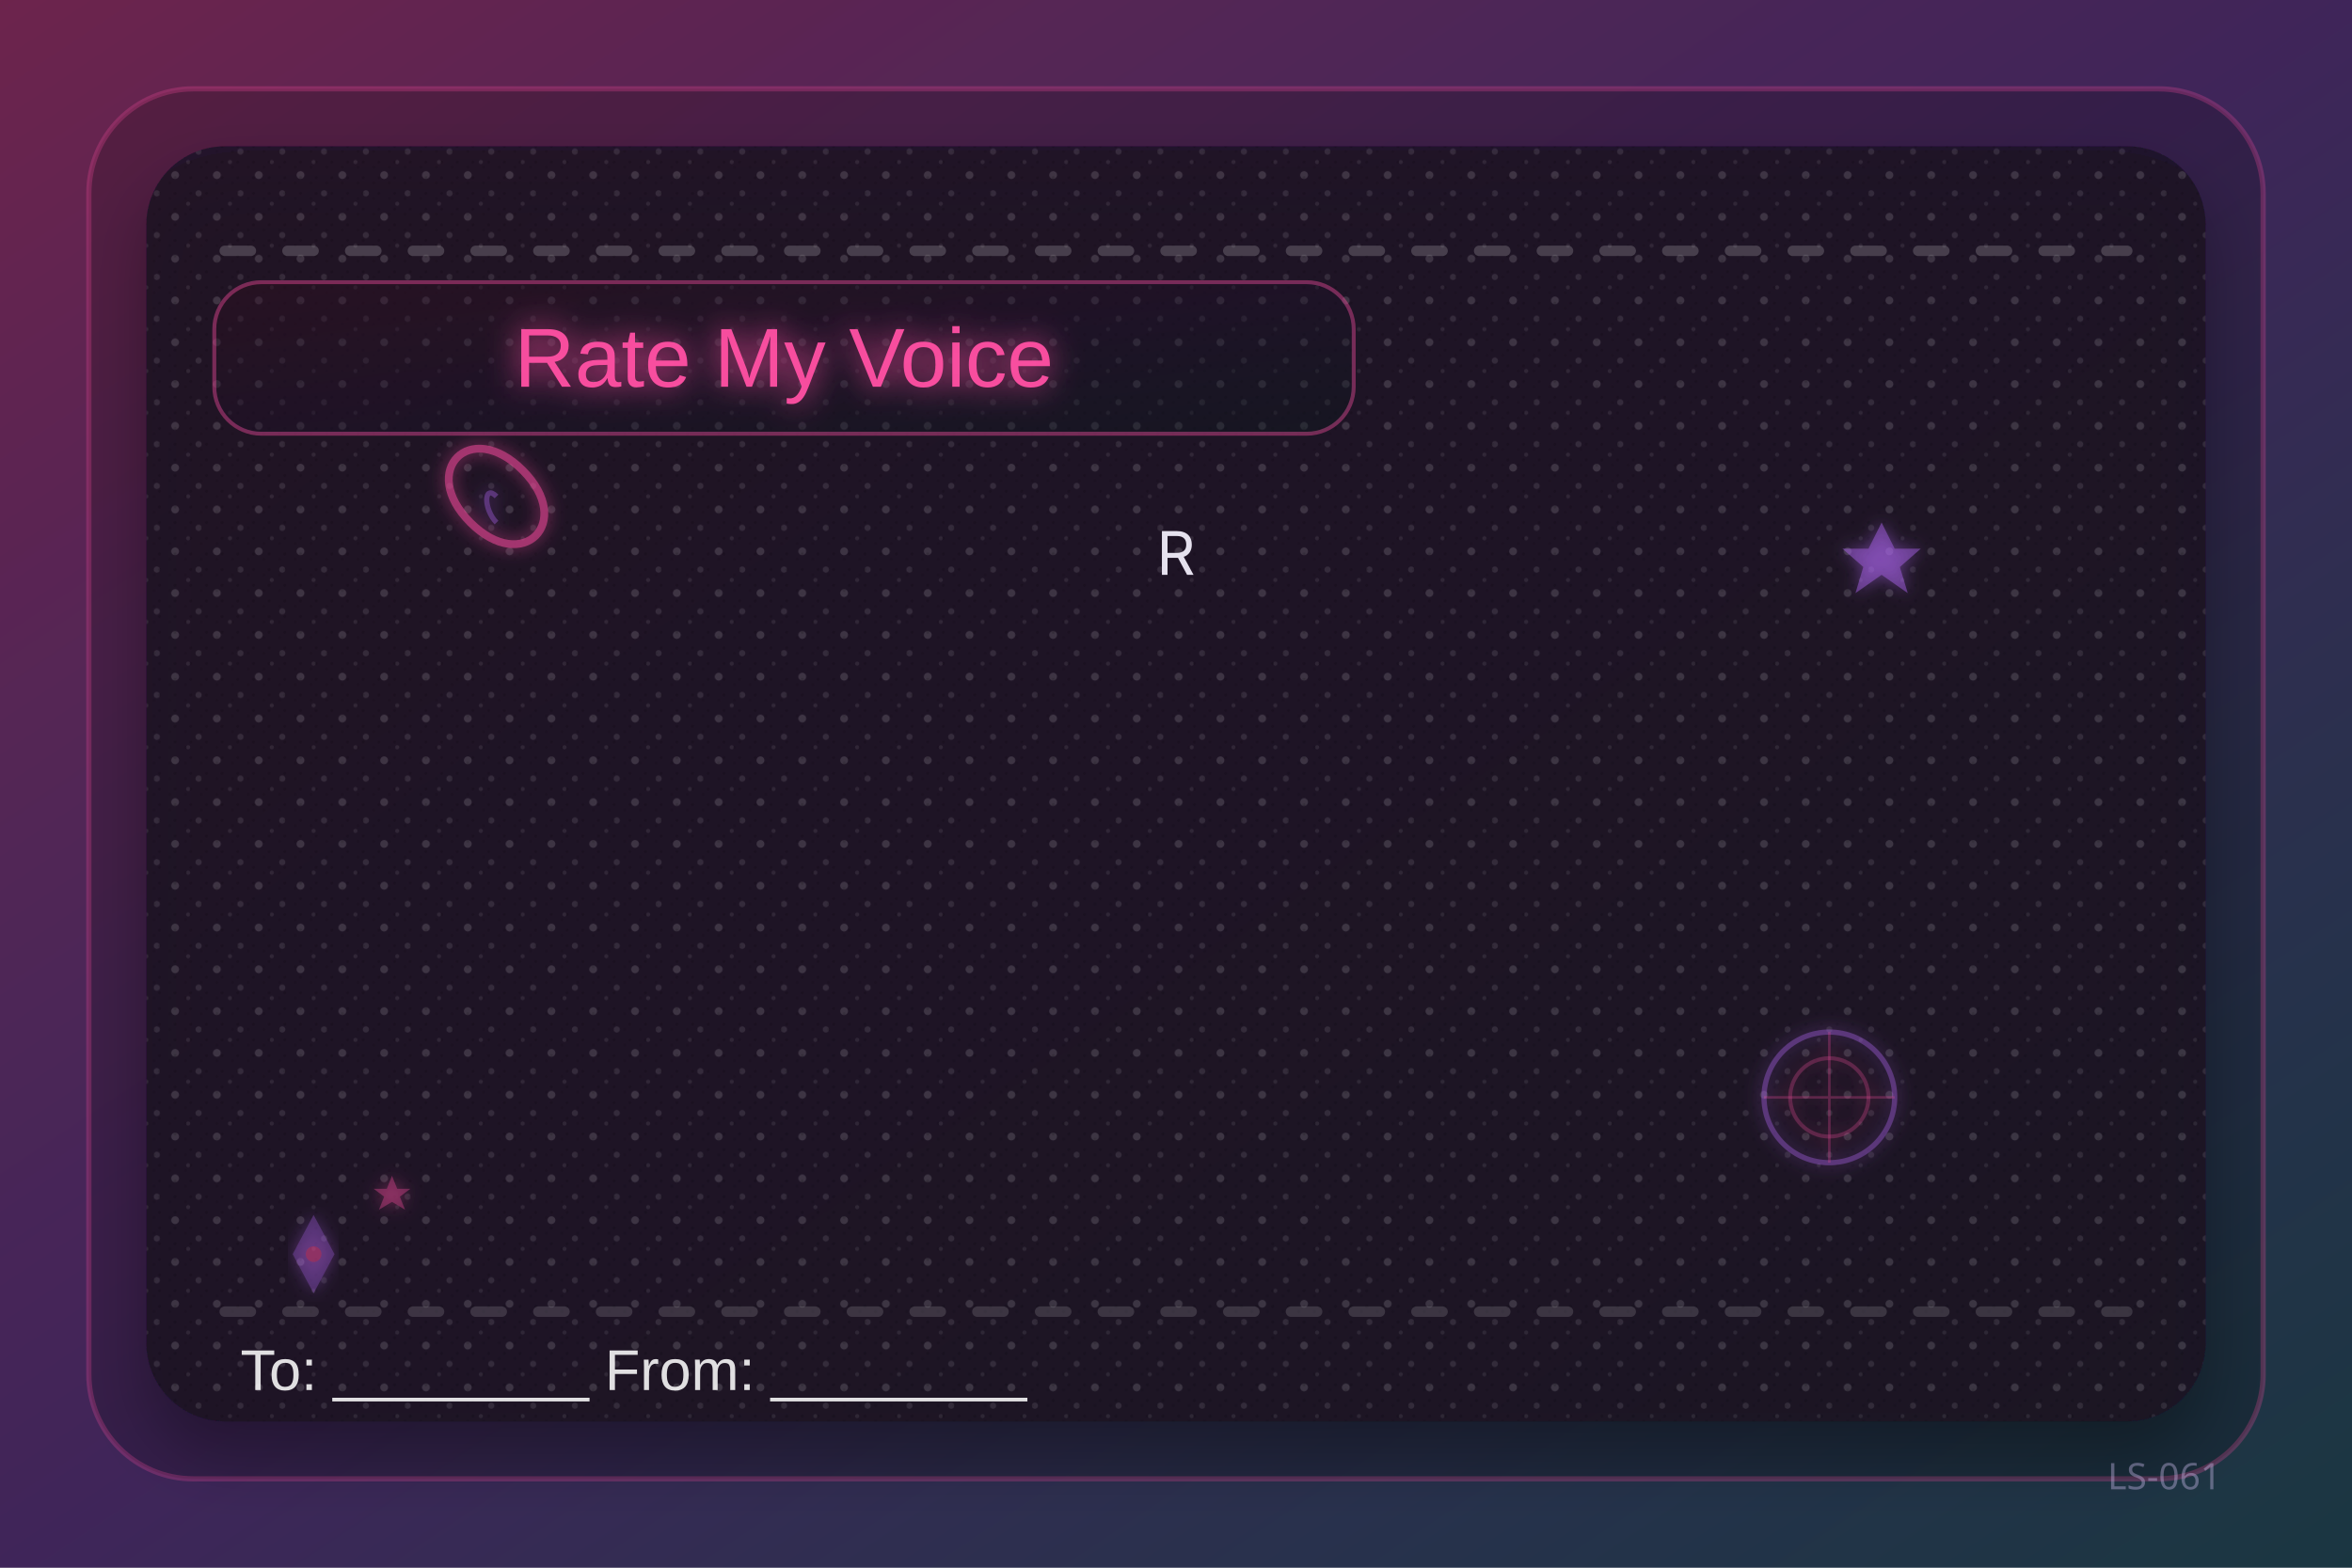
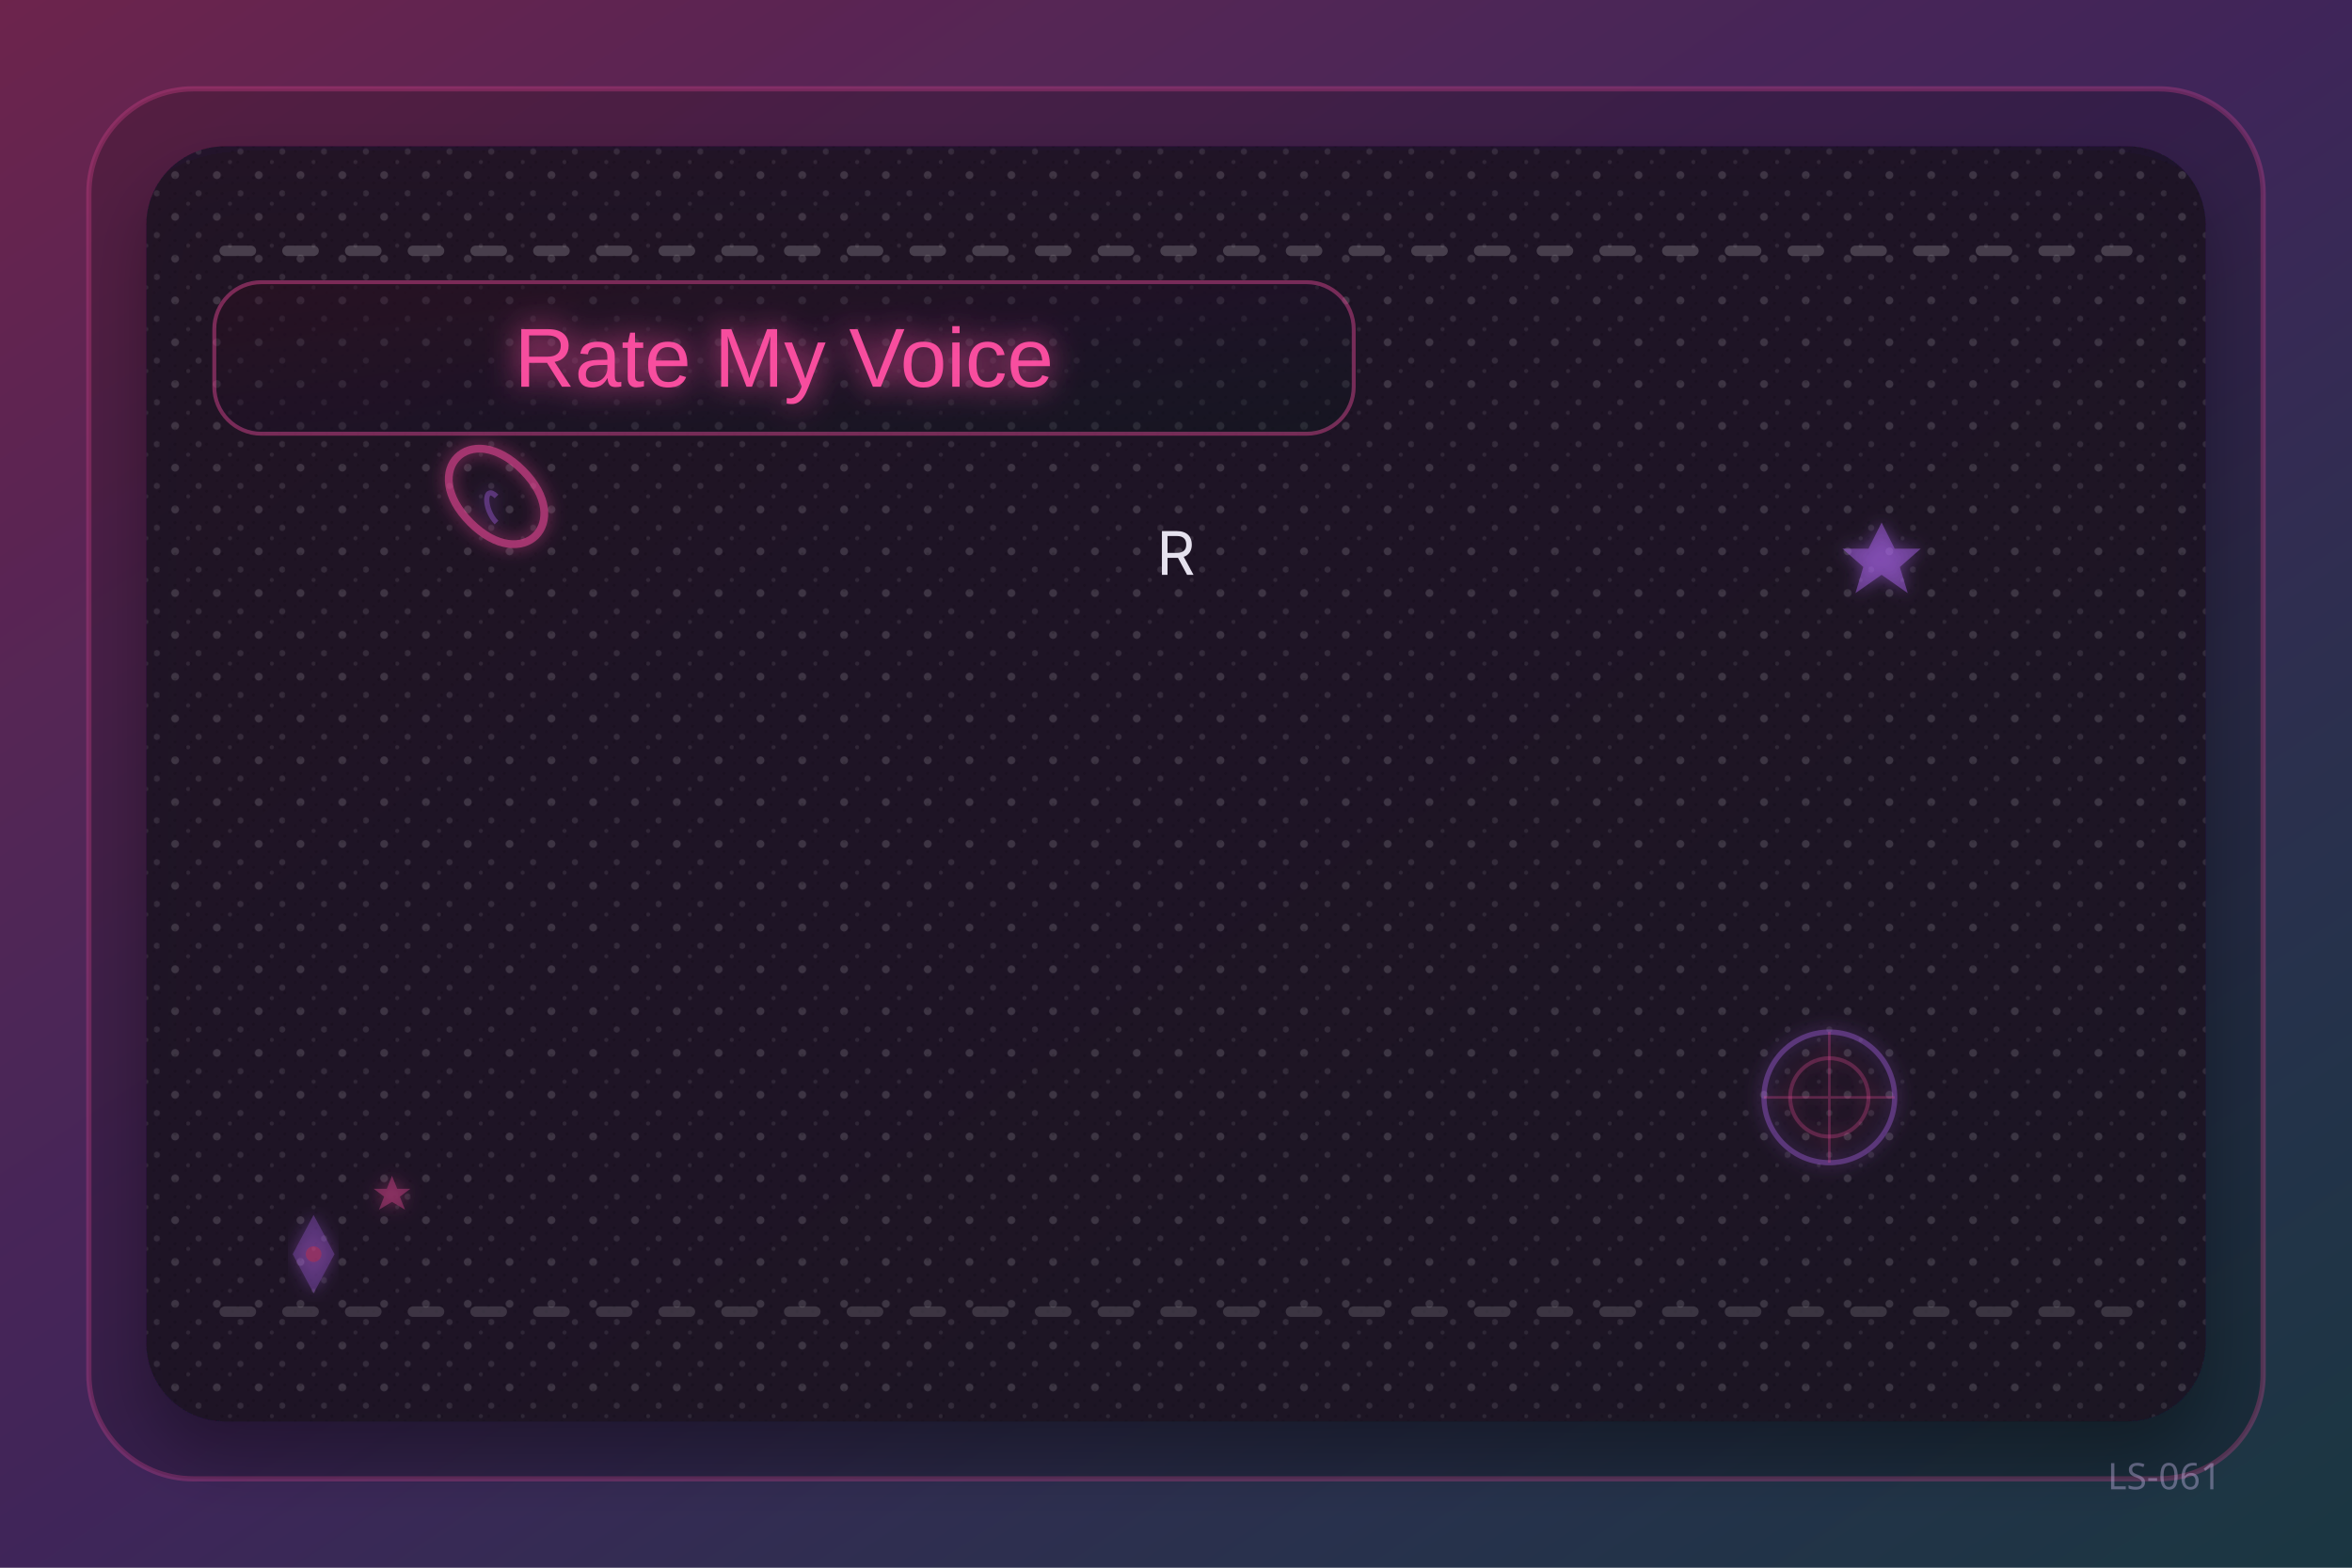
<svg xmlns="http://www.w3.org/2000/svg" viewBox="0 0 900 600">
  <defs>
    <linearGradient id="grad-LS-061" x1="0" y1="0" x2="1" y2="1">
      <stop offset="0%" stop-color="#ff4fa3" stop-opacity="0.4" />
      <stop offset="50%" stop-color="#b86bff" stop-opacity="0.3" />
      <stop offset="100%" stop-color="#55f0ff" stop-opacity="0.2" />
    </linearGradient>
    <pattern id="dots-LS-061" width="16" height="16" patternUnits="userSpaceOnUse">
      <circle cx="3" cy="3" r="1.5" fill="rgba(255,255,255,.14)" />
      <circle cx="12" cy="10" r="1.2" fill="rgba(255,255,255,.10)" />
      <circle cx="8" cy="14" r="0.8" fill="rgba(255,255,255,.08)" />
    </pattern>
    <pattern id="grain-LS-061" width="6" height="6" patternUnits="userSpaceOnUse">
      <rect width="6" height="6" fill="rgba(255,255,255,.02)" />
      <circle cx="1" cy="2" r="0.6" fill="rgba(0,0,0,.12)" />
      <circle cx="5" cy="4" r="0.6" fill="rgba(0,0,0,.10)" />
    </pattern>
    <filter id="shadow-LS-061" x="-40%" y="-40%" width="180%" height="180%">
      <feDropShadow dx="0" dy="14" stdDeviation="12" flood-opacity=".35" />
    </filter>
    <filter id="glow-LS-061" x="-60%" y="-60%" width="220%" height="220%">
      <feGaussianBlur stdDeviation="6" result="coloredBlur" />
      <feMerge>
        <feMergeNode in="coloredBlur" />
        <feMergeNode in="SourceGraphic" />
      </feMerge>
    </filter>
    <filter id="softGlow-LS-061">
      <feGaussianBlur stdDeviation="3" result="blur" />
      <feMerge>
        <feMergeNode in="blur" />
        <feMergeNode in="SourceGraphic" />
      </feMerge>
    </filter>
  </defs>
  <rect width="900" height="600" fill="#0b0712" />
  <rect width="900" height="600" fill="url(#grad-LS-061)" />
  <rect x="34" y="34" width="832" height="532" rx="40" fill="rgba(0,0,0,.18)" stroke="rgba(255,79,163,.25)" stroke-width="2" />
  <rect x="56" y="56" width="788" height="488" rx="30" fill="rgba(20,10,34,.85)" filter="url(#shadow-LS-061)" />
  <rect x="56" y="56" width="788" height="488" rx="30" fill="url(#dots-LS-061)" />
  <rect x="56" y="56" width="788" height="488" rx="30" fill="url(#grain-LS-061)" />
  <path d="M86 96h728" stroke="rgba(255,255,255,.18)" stroke-width="4" stroke-linecap="round" stroke-dasharray="10 14" />
  <path d="M86 502h728" stroke="rgba(255,255,255,.14)" stroke-width="4" stroke-linecap="round" stroke-dasharray="10 14" />
  <g opacity=".85" filter="url(#softGlow-LS-061)">
    <path d="M 200 180 C 180 160, 160 180, 180 200 C 200 220, 220 200, 200 180 Z" fill="none" stroke="#ff4fa3" stroke-width="3" opacity="0.6" />
    <path d="M 190 190 C 185 185, 185 195, 190 200" fill="none" stroke="#b86bff" stroke-width="2" opacity="0.4" />
    <path d="M 720 200 L 725 210 L 735 210 L 727 217 L 730 227 L 720 220 L 710 227 L 713 217 L 705 210 L 715 210 Z" fill="#b86bff" opacity="0.5" />
    <path d="M 150 450 L 152 455 L 157 455 L 153 458 L 155 463 L 150 460 L 145 463 L 147 458 L 143 455 L 148 455 Z" fill="#ff4fa3" opacity="0.4" />
    <circle cx="700" cy="420" r="25" fill="none" stroke="#b86bff" stroke-width="2" opacity="0.4" />
    <circle cx="700" cy="420" r="15" fill="none" stroke="#ff4fa3" stroke-width="1.5" opacity="0.3" />
    <path d="M 700 395 L 700 445 M 675 420 L 725 420" stroke="#ff4fa3" stroke-width="1" opacity="0.3" />
  </g>
  <rect x="82" y="108" width="436" height="58" rx="18" fill="rgba(0,0,0,.35)" stroke="rgba(255,79,163,.4)" stroke-width="1.5" />
  <rect x="82" y="108" width="436" height="58" rx="18" fill="url(#grad-LS-061)" opacity="0.2" />
  <text x="300" y="148" font-family="Arial Black, Arial, sans-serif" font-size="32" fill="rgba(255,79,163,.95)" text-anchor="middle" filter="url(#glow-LS-061)">Rate My Voice</text>
  <text x="450" y="220" font-family="system-ui, -apple-system, sans-serif" font-size="23" fill="rgba(246,242,255,.92)" text-anchor="middle">
    <tspan x="450" dy="0">R</tspan>
  </text>
  <g transform="translate(120 480)" opacity="0.5" filter="url(#softGlow-LS-061)">
    <path d="M 0 -15 L 8 0 L 0 15 L -8 0 Z" fill="#b86bff" opacity="0.6" />
    <circle cx="0" cy="0" r="3" fill="#ff4fa3" />
  </g>
  <text x="850" y="570" font-family="system-ui, sans-serif" font-size="14" fill="#c8b9e8" opacity="0.4" text-anchor="end">LS-061</text>
-   <text x="92" y="532" font-family="Arial, sans-serif" font-size="22" fill="rgba(255,255,255,.86)">To: ________   From: ________</text>
</svg>
